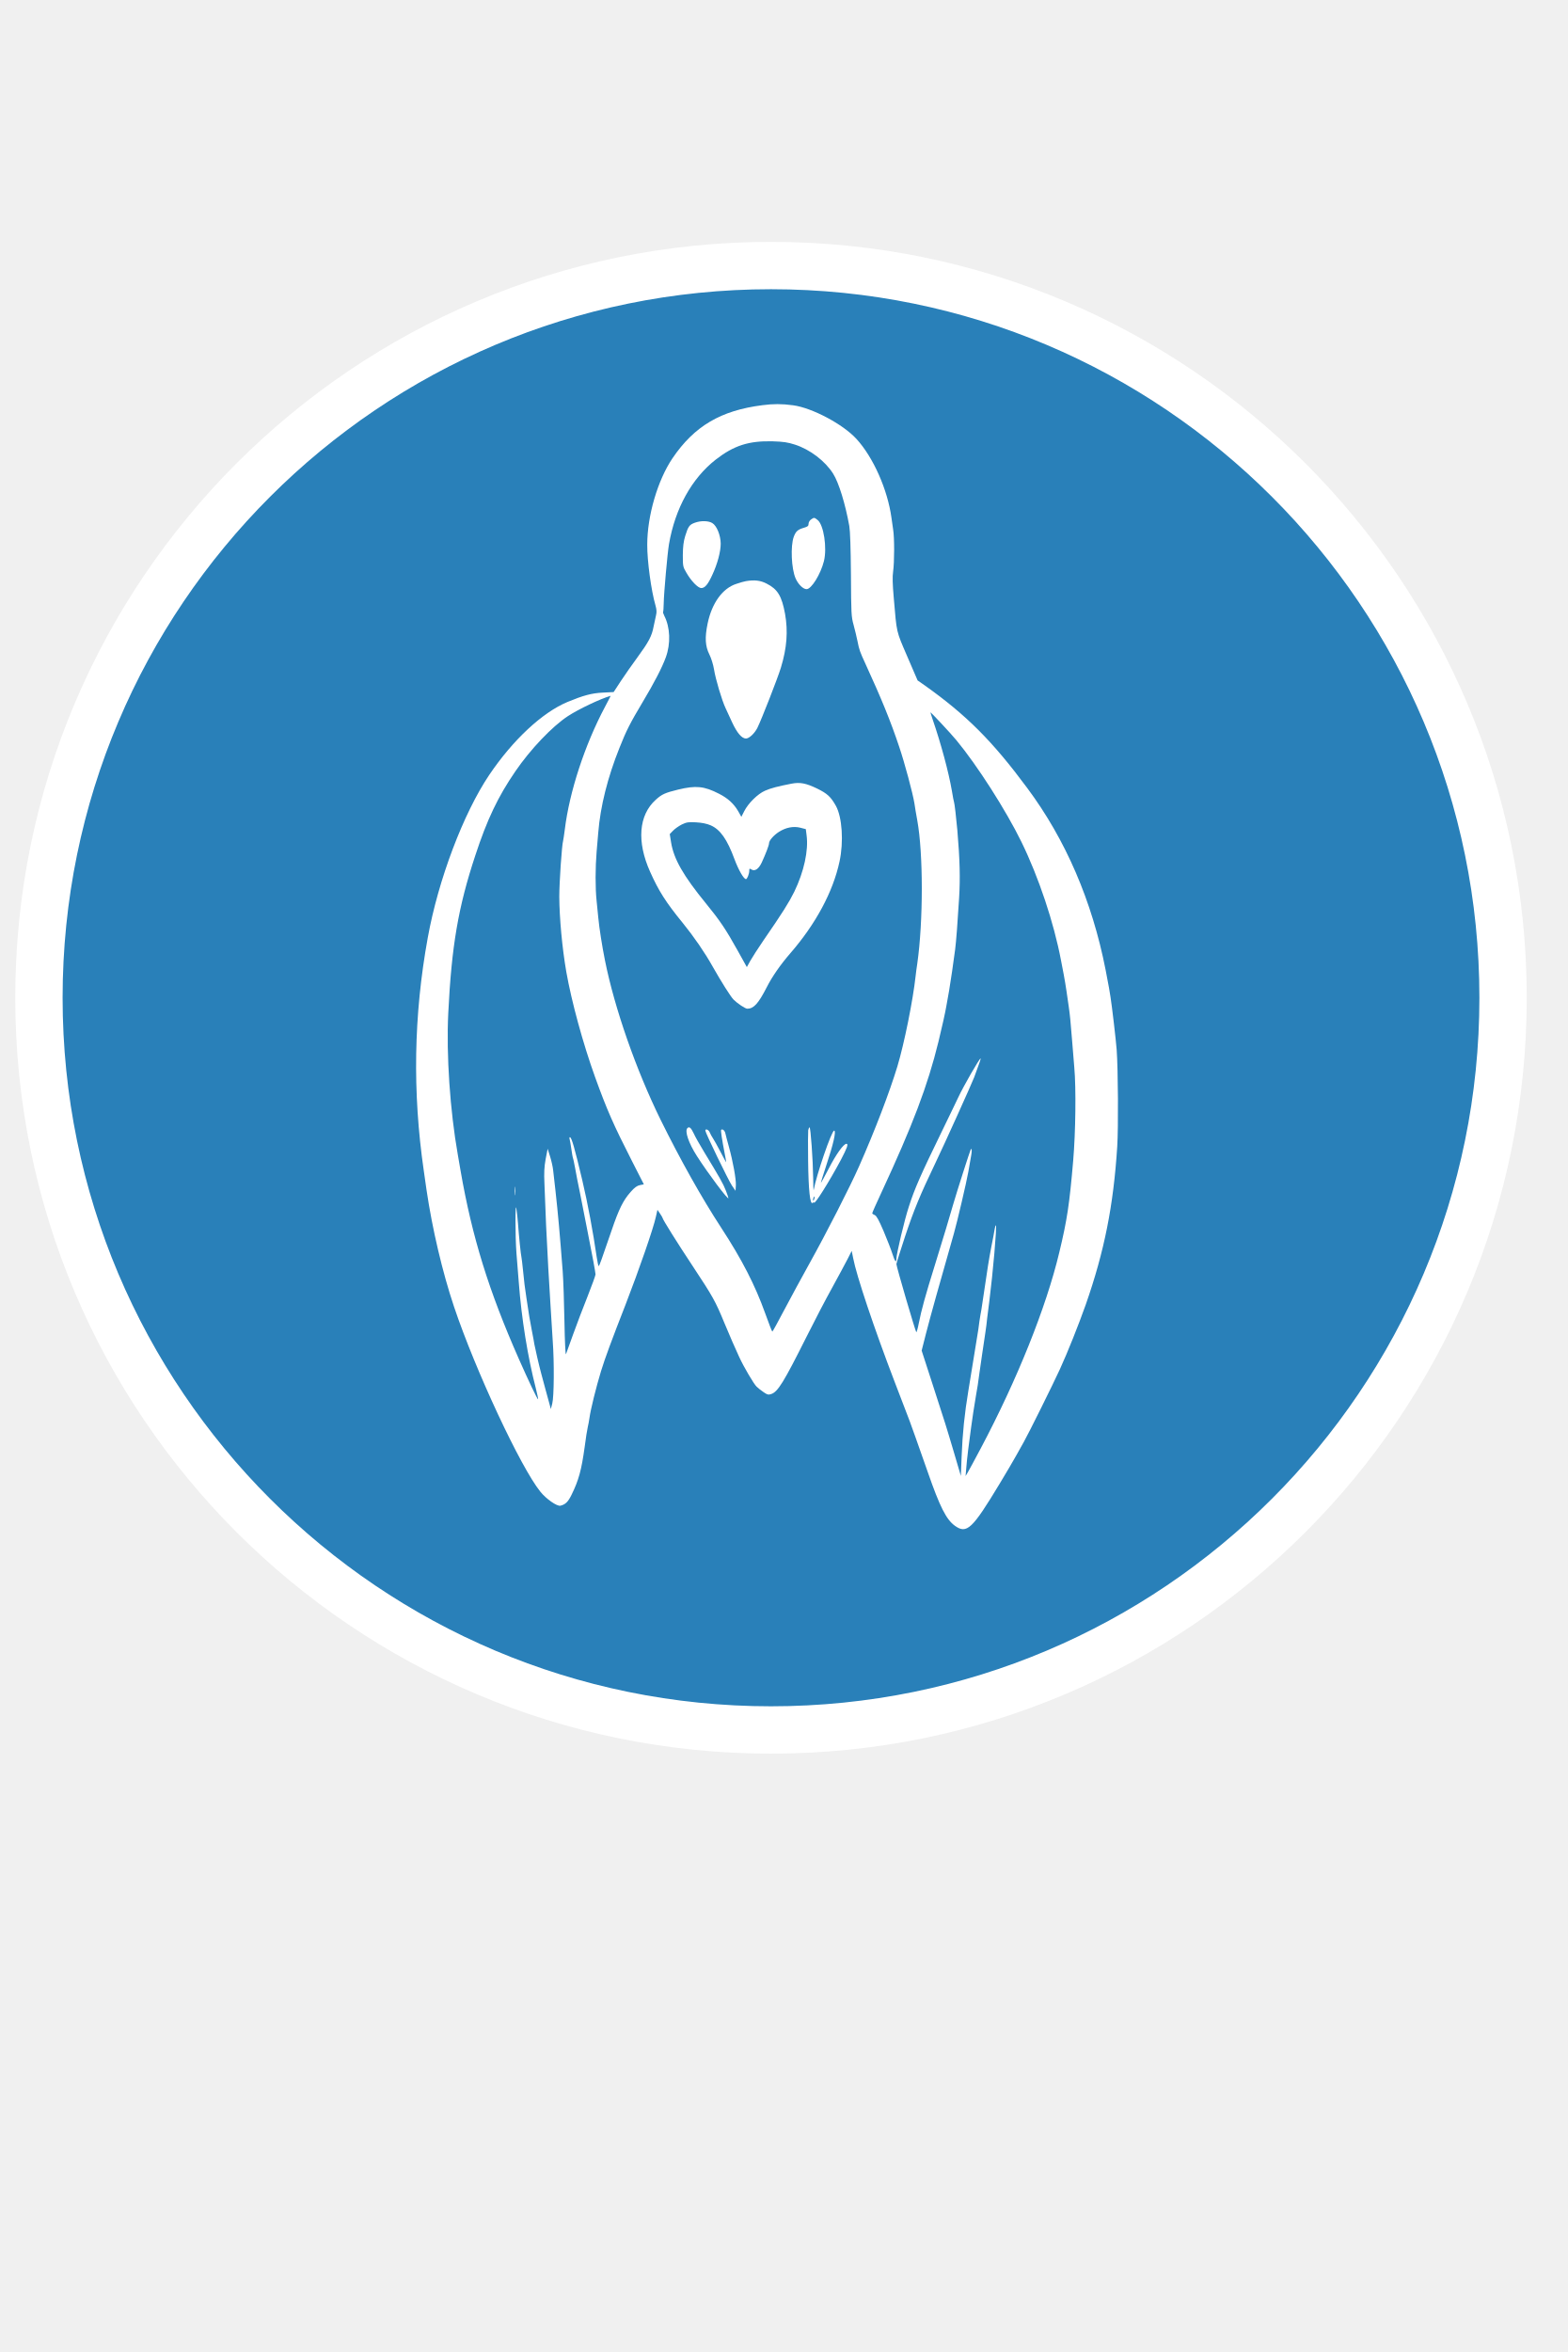
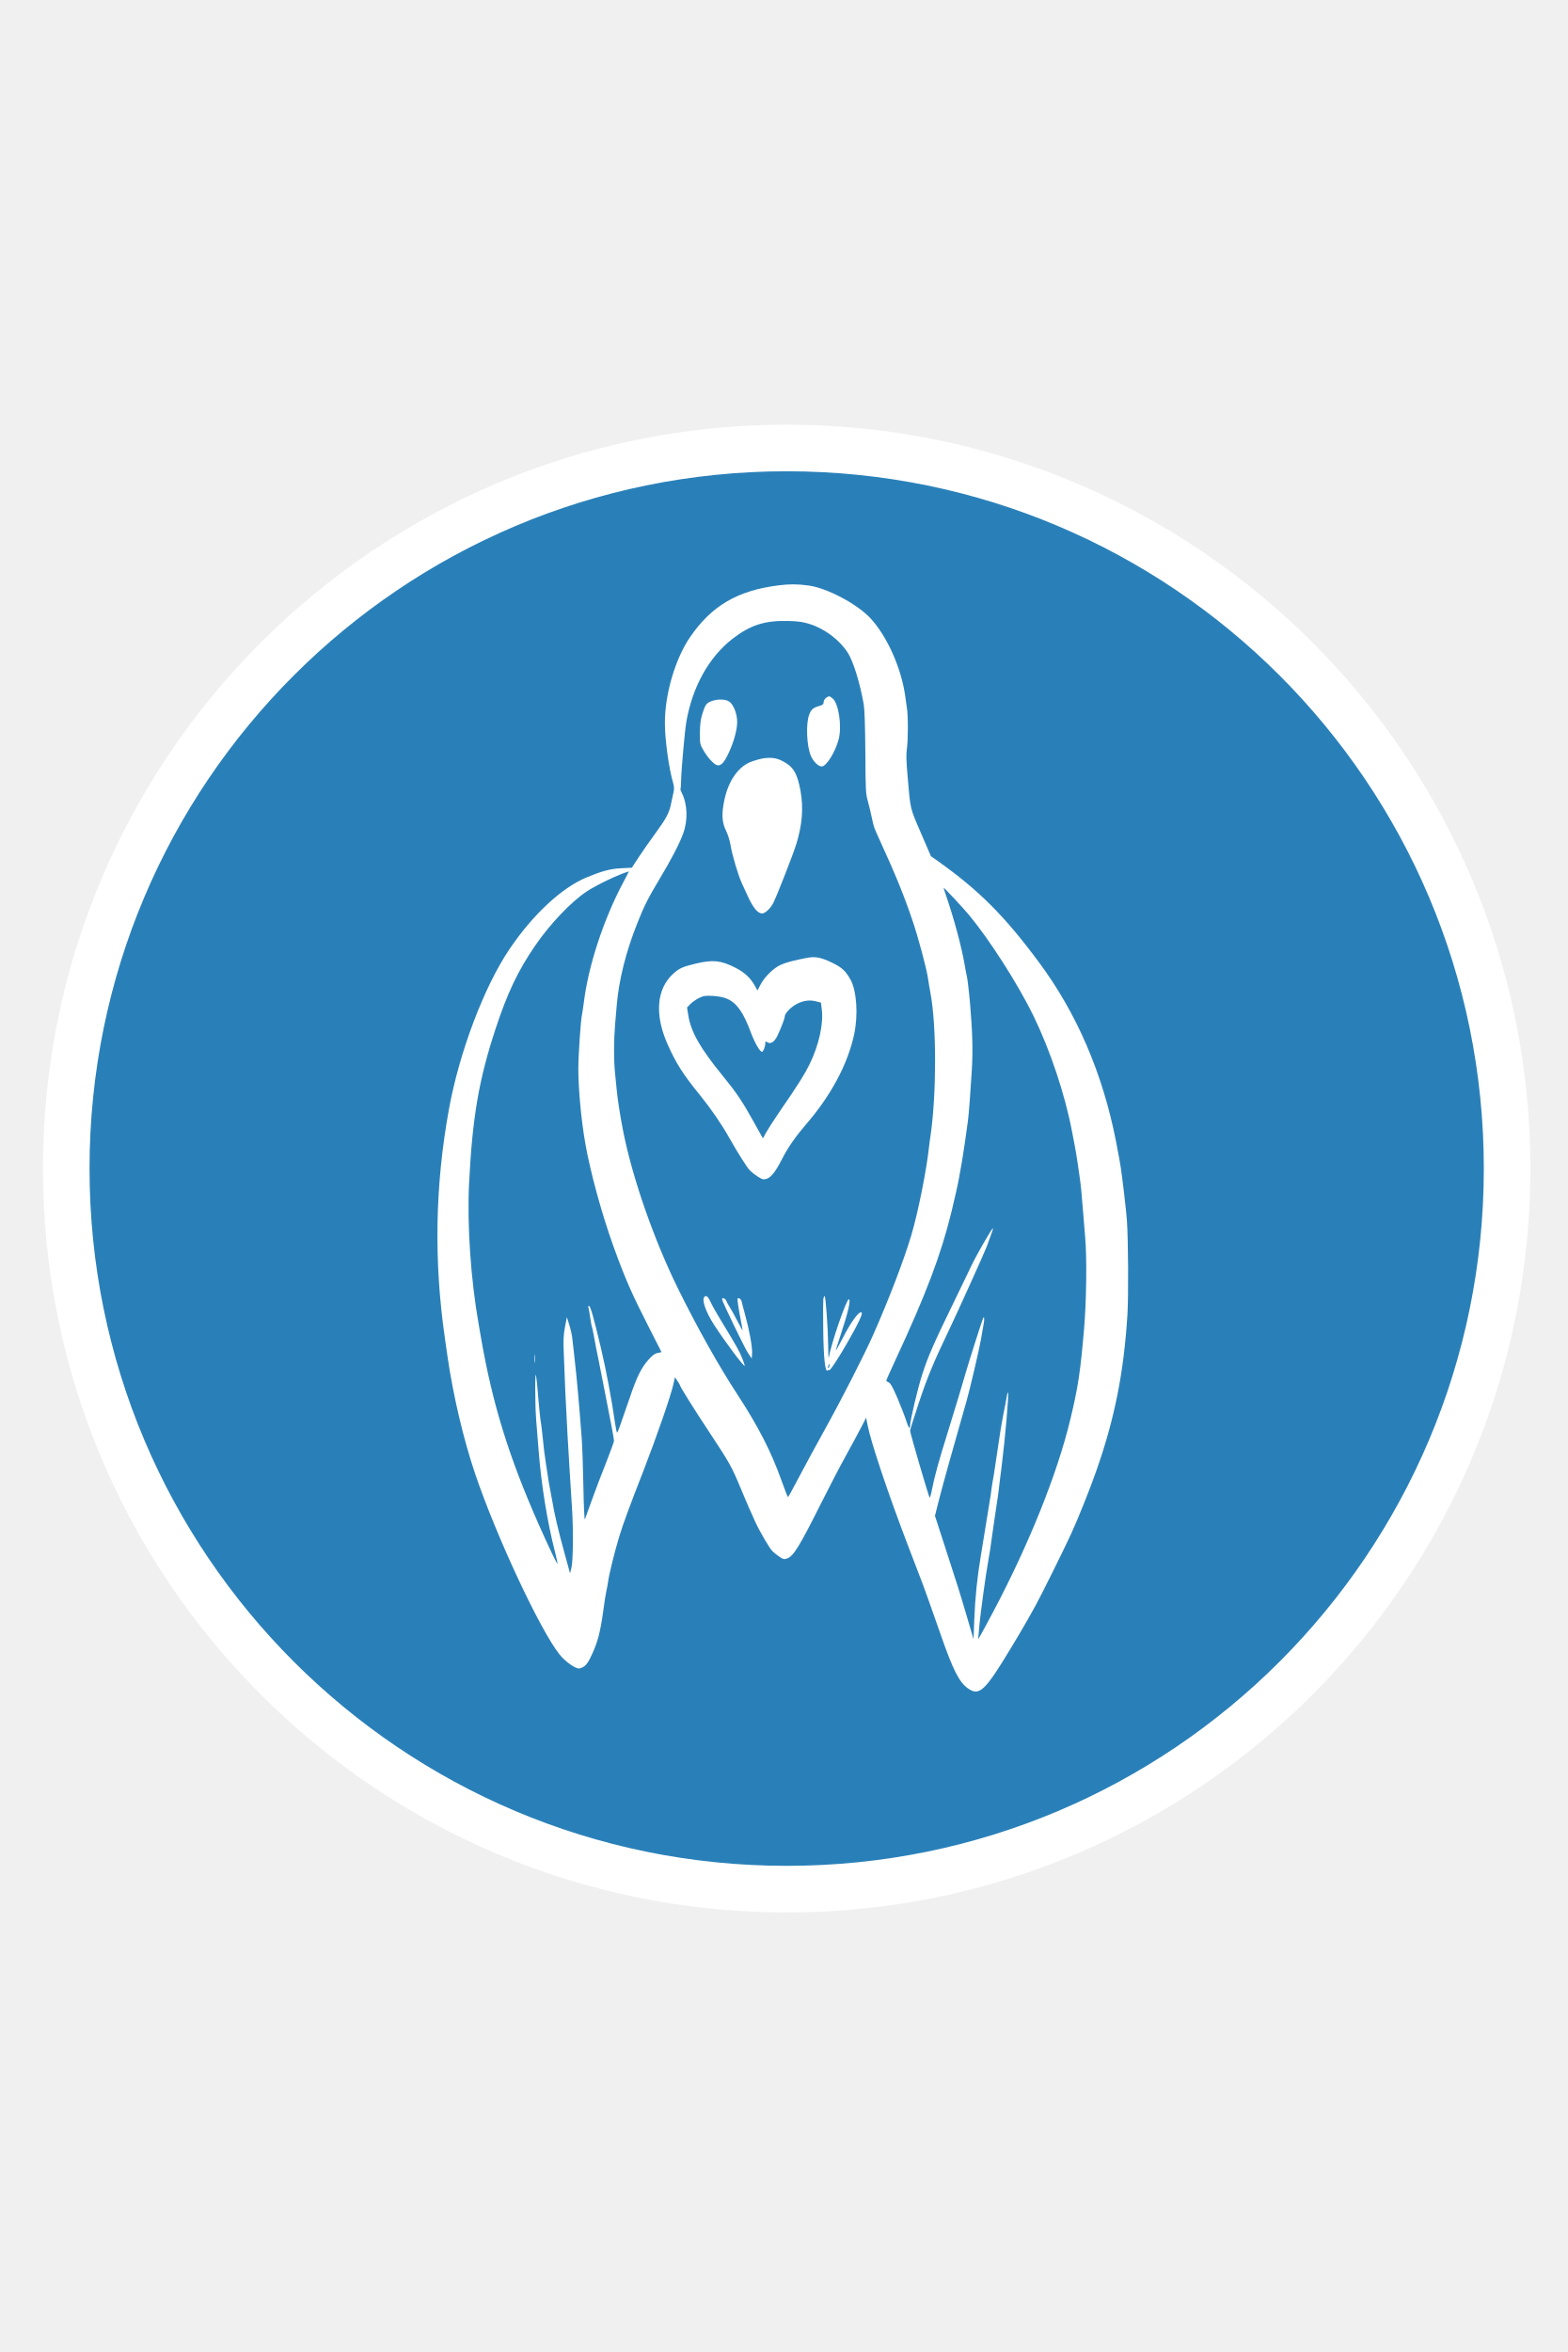
- <svg xmlns="http://www.w3.org/2000/svg" version="1.0" width="828pt" height="1242pt" viewBox="0 0 828 1242" preserveAspectRatio="xMidYMid meet">
-   <g>
-     <ellipse style="stroke: white; stroke-width: 25; fill: rgb(41, 128, 185);" cx="407.216" cy="526.877" rx="386.652" ry="386.652" />
-     <g transform="matrix(0.057998, 0, 0, -0.057998, 187.5208, 842.3711)" fill="white" stroke="none" style="">
-       <path d="M3710 10835 c-379 -48 -620 -190 -819 -483 -135 -200 -230 -523 -230 -787 -1 -148 36 -419 75 -553 11 -39 12 -62 5 -90 -5 -20 -15 -66 -22 -102 -16 -87 -45 -141 -146 -279 -47 -64 -115 -161 -152 -217 l-66 -101 -100 -5 c-101 -5 -177 -26 -320 -85 -230 -96 -497 -345 -712 -663 -236 -350 -465 -955 -561 -1485 -128 -704 -140 -1404 -36 -2120 8 -55 19 -134 25 -175 52 -353 145 -750 251 -1065 195 -580 607 -1462 786 -1683 53 -66 151 -134 182 -127 46 11 70 35 101 98 66 134 91 227 120 436 10 79 23 160 28 180 5 20 12 59 16 86 10 75 61 281 105 425 37 120 95 277 225 610 120 310 253 692 275 797 l14 62 23 -34 c13 -19 23 -36 23 -39 0 -13 136 -230 276 -441 183 -277 205 -316 287 -515 59 -141 90 -212 135 -310 41 -90 134 -248 159 -271 15 -15 45 -38 66 -52 32 -22 42 -24 68 -15 60 21 113 107 319 518 73 146 178 348 235 450 56 102 119 219 140 260 l38 75 13 -65 c30 -159 190 -637 379 -1130 65 -168 126 -327 136 -355 10 -27 34 -95 54 -150 20 -55 70 -197 111 -315 110 -316 168 -431 247 -488 108 -77 158 -30 407 383 57 94 124 208 150 255 26 47 58 103 70 125 41 72 267 527 329 663 71 155 169 401 235 587 170 486 253 904 287 1440 11 173 8 699 -5 880 -7 94 -44 407 -56 480 -5 28 -11 66 -14 85 -3 19 -17 93 -31 164 -123 627 -364 1186 -714 1656 -317 428 -555 665 -932 933 l-66 46 -94 218 c-103 239 -95 208 -123 533 -11 125 -13 194 -6 240 12 84 13 308 0 385 -5 33 -12 80 -15 105 -35 256 -166 552 -320 719 -122 133 -403 282 -575 305 -102 14 -181 14 -280 1z m296 -359 c137 -44 275 -149 348 -265 51 -80 111 -275 147 -476 8 -46 13 -198 15 -445 2 -352 3 -380 24 -455 12 -44 28 -111 36 -150 15 -77 22 -96 70 -200 149 -325 230 -523 309 -759 49 -144 124 -423 139 -516 3 -19 8 -51 11 -70 3 -19 10 -57 15 -85 55 -301 55 -920 0 -1305 -6 -36 -12 -86 -15 -112 -24 -221 -103 -613 -166 -823 -71 -234 -205 -585 -349 -910 -80 -182 -294 -601 -452 -885 -69 -124 -172 -314 -229 -422 -57 -109 -106 -198 -109 -198 -3 0 -32 75 -65 167 -93 258 -209 485 -400 778 -178 272 -375 624 -553 985 -222 452 -418 1011 -506 1450 -26 129 -52 294 -61 390 -3 30 -10 98 -15 150 -13 123 -12 305 0 450 6 63 12 142 15 175 19 236 85 501 193 770 61 154 96 224 209 413 109 182 179 318 213 411 46 125 40 274 -14 379 -8 16 -13 32 -11 34 3 3 5 38 6 79 1 86 34 458 48 539 56 325 207 598 425 769 166 129 302 173 521 167 96 -3 136 -9 201 -30z m-1730 -2388 c-183 -344 -324 -773 -366 -1118 -6 -47 -13 -92 -15 -100 -12 -40 -35 -381 -35 -510 1 -192 26 -466 64 -685 48 -272 152 -652 261 -955 110 -304 168 -436 337 -767 l108 -212 -35 -7 c-26 -5 -49 -21 -85 -62 -67 -75 -108 -157 -174 -352 -94 -274 -109 -315 -116 -323 -4 -4 -12 32 -19 80 -33 228 -82 492 -132 703 -68 287 -97 390 -112 390 -5 0 -6 -8 -3 -17 3 -10 10 -51 16 -92 6 -40 12 -76 14 -80 3 -4 11 -45 20 -91 8 -47 28 -150 45 -230 16 -80 46 -230 66 -335 20 -104 45 -234 56 -289 10 -54 19 -106 19 -115 0 -10 -33 -100 -73 -202 -41 -101 -99 -256 -131 -344 -31 -88 -61 -169 -65 -180 -5 -11 -11 122 -14 295 -3 173 -10 380 -16 460 -27 350 -42 518 -66 735 -8 72 -17 155 -21 185 -3 30 -16 87 -28 125 l-22 70 -18 -93 c-13 -73 -16 -123 -11 -230 3 -75 10 -245 15 -377 6 -132 15 -307 20 -390 5 -82 14 -233 20 -335 6 -102 15 -246 20 -320 15 -202 12 -515 -4 -575 l-13 -50 -12 45 c-7 25 -23 86 -37 135 -13 50 -31 115 -39 145 -19 70 -55 226 -62 265 -2 17 -13 73 -23 125 -18 92 -27 145 -49 295 -17 111 -19 133 -31 250 -6 61 -13 117 -15 125 -5 16 -23 192 -31 305 -3 39 -9 97 -14 130 -12 94 -12 -248 0 -402 6 -71 15 -189 21 -263 25 -332 82 -683 156 -969 13 -51 22 -95 20 -97 -5 -5 -89 172 -176 369 -273 618 -425 1108 -530 1712 -5 33 -17 98 -25 145 -71 402 -106 910 -87 1290 30 612 91 966 246 1435 108 329 207 536 364 765 138 202 336 410 481 505 97 63 292 156 388 184 1 1 -22 -45 -52 -101z m3200 -303 c192 -232 450 -636 592 -925 158 -323 296 -736 361 -1080 6 -30 17 -89 25 -130 8 -41 19 -109 25 -150 6 -41 15 -106 21 -145 11 -80 15 -117 30 -305 6 -74 15 -184 20 -245 17 -188 12 -590 -10 -847 -34 -397 -55 -540 -127 -838 -120 -502 -383 -1157 -716 -1785 -55 -104 -109 -203 -119 -220 l-18 -30 6 70 c5 74 29 268 44 370 5 33 14 96 20 140 7 44 18 114 25 155 12 65 20 117 30 195 4 30 43 300 56 382 6 40 13 94 15 120 3 26 12 98 20 158 33 259 70 682 60 692 -3 3 -8 -12 -11 -33 -3 -22 -17 -95 -31 -164 -23 -121 -32 -177 -75 -470 -11 -74 -21 -142 -24 -150 -2 -8 -6 -33 -9 -56 -5 -46 -11 -83 -31 -204 -8 -47 -24 -143 -35 -215 -11 -71 -27 -168 -35 -215 -34 -204 -53 -386 -61 -595 l-7 -179 -63 214 c-74 249 -72 243 -198 631 l-96 296 39 154 c45 174 118 434 255 914 30 105 114 464 131 560 9 55 21 122 26 149 8 42 6 69 -4 55 -6 -9 -128 -390 -158 -494 -38 -132 -85 -289 -172 -570 -81 -259 -121 -404 -143 -518 -9 -48 -20 -85 -23 -82 -9 10 -181 597 -181 620 0 8 36 121 79 252 80 240 136 376 276 668 81 168 334 729 353 780 6 17 22 61 36 99 15 38 25 71 23 73 -7 7 -158 -255 -205 -357 -27 -58 -96 -199 -152 -315 -187 -384 -245 -515 -296 -675 -41 -123 -114 -434 -114 -477 0 -42 -15 -23 -37 47 -12 38 -48 130 -80 206 -44 102 -64 138 -80 145 -13 5 -23 12 -23 17 0 5 36 87 81 183 288 620 424 978 522 1379 31 126 63 270 72 325 14 81 16 91 25 140 9 50 45 291 55 375 9 68 23 253 36 468 11 181 7 346 -16 617 -10 114 -26 248 -30 255 -2 3 -11 50 -20 105 -29 169 -100 432 -175 649 -11 33 -20 61 -20 64 0 7 184 -190 236 -253z" />
-       <path d="M4152 9794 c-12 -8 -22 -26 -22 -39 0 -20 -8 -26 -42 -36 -56 -16 -74 -32 -93 -83 -30 -83 -22 -289 17 -378 23 -53 68 -98 100 -98 44 0 128 136 158 255 30 121 -2 332 -58 375 -30 24 -32 24 -60 4z" />
-       <path d="M3095 9765 c-50 -18 -61 -33 -88 -120 -16 -52 -21 -97 -22 -175 0 -101 1 -107 33 -161 43 -75 105 -139 135 -139 33 0 61 33 101 121 47 101 76 211 76 284 -1 76 -36 163 -77 187 -34 21 -103 23 -158 3z" />
-       <path d="M3560 9233 c-14 -2 -53 -13 -88 -25 -125 -40 -222 -174 -261 -360 -27 -130 -22 -207 16 -283 17 -34 35 -92 42 -135 14 -89 72 -284 106 -355 13 -27 40 -86 60 -130 44 -94 87 -145 125 -145 29 0 78 46 104 97 36 72 186 455 214 548 55 180 66 331 38 490 -30 163 -68 225 -167 275 -57 30 -112 36 -189 23z" />
-       <path d="M3975 7389 c-119 -23 -190 -41 -241 -64 -67 -29 -154 -115 -190 -187 l-26 -51 -28 50 c-40 69 -94 119 -175 160 -136 70 -211 77 -373 38 -118 -29 -148 -42 -204 -93 -155 -140 -174 -381 -51 -655 77 -173 144 -279 298 -467 103 -127 201 -270 271 -395 78 -138 165 -276 191 -302 36 -36 107 -83 125 -83 59 0 101 47 177 195 49 97 125 206 215 310 231 266 389 559 448 835 39 180 24 404 -33 507 -46 82 -78 112 -172 158 -100 48 -154 59 -232 44z m-737 -379 c88 -38 151 -128 218 -310 37 -99 84 -180 104 -180 11 0 30 48 30 76 0 21 2 23 19 12 32 -20 67 4 95 64 35 76 66 156 66 174 0 25 42 73 90 104 63 40 131 54 195 38 l50 -13 7 -55 c19 -138 -24 -334 -112 -515 -48 -97 -104 -187 -282 -445 -47 -69 -100 -151 -118 -183 l-32 -58 -84 151 c-106 191 -162 274 -288 428 -207 253 -294 406 -318 557 l-12 75 30 31 c16 17 52 42 79 56 44 21 60 24 130 20 53 -3 98 -12 133 -27z" />
-       <path d="M3027 4253 c-27 -26 11 -137 86 -254 101 -158 287 -406 287 -383 0 6 -11 37 -24 70 -23 60 -56 118 -196 348 -40 66 -84 143 -97 173 -23 49 -40 63 -56 46z" />
-       <path d="M4127 4234 c-2 -14 -3 -139 -1 -278 3 -268 18 -404 41 -384 7 6 13 7 13 4 0 -31 140 192 245 389 56 107 70 145 50 145 -26 0 -93 -93 -161 -225 -38 -73 -70 -132 -72 -130 -1 1 20 69 47 151 67 200 95 324 74 324 -23 0 -162 -406 -186 -540 -2 -14 -5 36 -5 110 -2 160 -23 460 -33 460 -4 0 -9 -12 -12 -26z m56 -624 c-3 -12 -8 -19 -11 -16 -5 6 5 36 12 36 2 0 2 -9 -1 -20z" />
-       <path d="M3190 4230 c0 -19 210 -453 242 -500 l33 -48 3 50 c3 55 -26 216 -64 353 -14 50 -28 103 -31 118 -5 27 -27 46 -39 34 -5 -5 8 -91 32 -214 8 -40 14 -76 14 -80 0 -4 -23 37 -51 92 -29 55 -60 112 -70 126 -10 15 -23 38 -29 53 -9 24 -40 37 -40 16z" />
-       <path d="M1453 3680 c0 -36 2 -50 4 -32 2 17 2 47 0 65 -2 17 -4 3 -4 -33z" />
+ <svg xmlns="http://www.w3.org/2000/svg" version="1.0" width="828pt" height="1242pt" viewBox="-14.423 94.849 841.367 824.8" preserveAspectRatio="xMidYMid meet">
+   <g transform="matrix(1, 0, 0, 1, 0.566019, -23.62117)">
+     <g>
+       <g>
+         <ellipse style="stroke: white; stroke-width: 25; fill: rgb(41, 128, 185);" cx="407.216" cy="526.877" rx="386.652" ry="386.652" />
+         <g transform="matrix(0.057998, 0, 0, -0.057998, 187.5208, 842.3711)" fill="white" stroke="none" style="">
+           <path d="M3710 10835 c-379 -48 -620 -190 -819 -483 -135 -200 -230 -523 -230 -787 -1 -148 36 -419 75 -553 11 -39 12 -62 5 -90 -5 -20 -15 -66 -22 -102 -16 -87 -45 -141 -146 -279 -47 -64 -115 -161 -152 -217 l-66 -101 -100 -5 c-101 -5 -177 -26 -320 -85 -230 -96 -497 -345 -712 -663 -236 -350 -465 -955 -561 -1485 -128 -704 -140 -1404 -36 -2120 8 -55 19 -134 25 -175 52 -353 145 -750 251 -1065 195 -580 607 -1462 786 -1683 53 -66 151 -134 182 -127 46 11 70 35 101 98 66 134 91 227 120 436 10 79 23 160 28 180 5 20 12 59 16 86 10 75 61 281 105 425 37 120 95 277 225 610 120 310 253 692 275 797 l14 62 23 -34 c13 -19 23 -36 23 -39 0 -13 136 -230 276 -441 183 -277 205 -316 287 -515 59 -141 90 -212 135 -310 41 -90 134 -248 159 -271 15 -15 45 -38 66 -52 32 -22 42 -24 68 -15 60 21 113 107 319 518 73 146 178 348 235 450 56 102 119 219 140 260 l38 75 13 -65 c30 -159 190 -637 379 -1130 65 -168 126 -327 136 -355 10 -27 34 -95 54 -150 20 -55 70 -197 111 -315 110 -316 168 -431 247 -488 108 -77 158 -30 407 383 57 94 124 208 150 255 26 47 58 103 70 125 41 72 267 527 329 663 71 155 169 401 235 587 170 486 253 904 287 1440 11 173 8 699 -5 880 -7 94 -44 407 -56 480 -5 28 -11 66 -14 85 -3 19 -17 93 -31 164 -123 627 -364 1186 -714 1656 -317 428 -555 665 -932 933 l-66 46 -94 218 c-103 239 -95 208 -123 533 -11 125 -13 194 -6 240 12 84 13 308 0 385 -5 33 -12 80 -15 105 -35 256 -166 552 -320 719 -122 133 -403 282 -575 305 -102 14 -181 14 -280 1z m296 -359 c137 -44 275 -149 348 -265 51 -80 111 -275 147 -476 8 -46 13 -198 15 -445 2 -352 3 -380 24 -455 12 -44 28 -111 36 -150 15 -77 22 -96 70 -200 149 -325 230 -523 309 -759 49 -144 124 -423 139 -516 3 -19 8 -51 11 -70 3 -19 10 -57 15 -85 55 -301 55 -920 0 -1305 -6 -36 -12 -86 -15 -112 -24 -221 -103 -613 -166 -823 -71 -234 -205 -585 -349 -910 -80 -182 -294 -601 -452 -885 -69 -124 -172 -314 -229 -422 -57 -109 -106 -198 -109 -198 -3 0 -32 75 -65 167 -93 258 -209 485 -400 778 -178 272 -375 624 -553 985 -222 452 -418 1011 -506 1450 -26 129 -52 294 -61 390 -3 30 -10 98 -15 150 -13 123 -12 305 0 450 6 63 12 142 15 175 19 236 85 501 193 770 61 154 96 224 209 413 109 182 179 318 213 411 46 125 40 274 -14 379 -8 16 -13 32 -11 34 3 3 5 38 6 79 1 86 34 458 48 539 56 325 207 598 425 769 166 129 302 173 521 167 96 -3 136 -9 201 -30z m-1730 -2388 c-183 -344 -324 -773 -366 -1118 -6 -47 -13 -92 -15 -100 -12 -40 -35 -381 -35 -510 1 -192 26 -466 64 -685 48 -272 152 -652 261 -955 110 -304 168 -436 337 -767 l108 -212 -35 -7 c-26 -5 -49 -21 -85 -62 -67 -75 -108 -157 -174 -352 -94 -274 -109 -315 -116 -323 -4 -4 -12 32 -19 80 -33 228 -82 492 -132 703 -68 287 -97 390 -112 390 -5 0 -6 -8 -3 -17 3 -10 10 -51 16 -92 6 -40 12 -76 14 -80 3 -4 11 -45 20 -91 8 -47 28 -150 45 -230 16 -80 46 -230 66 -335 20 -104 45 -234 56 -289 10 -54 19 -106 19 -115 0 -10 -33 -100 -73 -202 -41 -101 -99 -256 -131 -344 -31 -88 -61 -169 -65 -180 -5 -11 -11 122 -14 295 -3 173 -10 380 -16 460 -27 350 -42 518 -66 735 -8 72 -17 155 -21 185 -3 30 -16 87 -28 125 l-22 70 -18 -93 c-13 -73 -16 -123 -11 -230 3 -75 10 -245 15 -377 6 -132 15 -307 20 -390 5 -82 14 -233 20 -335 6 -102 15 -246 20 -320 15 -202 12 -515 -4 -575 l-13 -50 -12 45 c-7 25 -23 86 -37 135 -13 50 -31 115 -39 145 -19 70 -55 226 -62 265 -2 17 -13 73 -23 125 -18 92 -27 145 -49 295 -17 111 -19 133 -31 250 -6 61 -13 117 -15 125 -5 16 -23 192 -31 305 -3 39 -9 97 -14 130 -12 94 -12 -248 0 -402 6 -71 15 -189 21 -263 25 -332 82 -683 156 -969 13 -51 22 -95 20 -97 -5 -5 -89 172 -176 369 -273 618 -425 1108 -530 1712 -5 33 -17 98 -25 145 -71 402 -106 910 -87 1290 30 612 91 966 246 1435 108 329 207 536 364 765 138 202 336 410 481 505 97 63 292 156 388 184 1 1 -22 -45 -52 -101z m3200 -303 c192 -232 450 -636 592 -925 158 -323 296 -736 361 -1080 6 -30 17 -89 25 -130 8 -41 19 -109 25 -150 6 -41 15 -106 21 -145 11 -80 15 -117 30 -305 6 -74 15 -184 20 -245 17 -188 12 -590 -10 -847 -34 -397 -55 -540 -127 -838 -120 -502 -383 -1157 -716 -1785 -55 -104 -109 -203 -119 -220 l-18 -30 6 70 c5 74 29 268 44 370 5 33 14 96 20 140 7 44 18 114 25 155 12 65 20 117 30 195 4 30 43 300 56 382 6 40 13 94 15 120 3 26 12 98 20 158 33 259 70 682 60 692 -3 3 -8 -12 -11 -33 -3 -22 -17 -95 -31 -164 -23 -121 -32 -177 -75 -470 -11 -74 -21 -142 -24 -150 -2 -8 -6 -33 -9 -56 -5 -46 -11 -83 -31 -204 -8 -47 -24 -143 -35 -215 -11 -71 -27 -168 -35 -215 -34 -204 -53 -386 -61 -595 l-7 -179 -63 214 c-74 249 -72 243 -198 631 l-96 296 39 154 c45 174 118 434 255 914 30 105 114 464 131 560 9 55 21 122 26 149 8 42 6 69 -4 55 -6 -9 -128 -390 -158 -494 -38 -132 -85 -289 -172 -570 -81 -259 -121 -404 -143 -518 -9 -48 -20 -85 -23 -82 -9 10 -181 597 -181 620 0 8 36 121 79 252 80 240 136 376 276 668 81 168 334 729 353 780 6 17 22 61 36 99 15 38 25 71 23 73 -7 7 -158 -255 -205 -357 -27 -58 -96 -199 -152 -315 -187 -384 -245 -515 -296 -675 -41 -123 -114 -434 -114 -477 0 -42 -15 -23 -37 47 -12 38 -48 130 -80 206 -44 102 -64 138 -80 145 -13 5 -23 12 -23 17 0 5 36 87 81 183 288 620 424 978 522 1379 31 126 63 270 72 325 14 81 16 91 25 140 9 50 45 291 55 375 9 68 23 253 36 468 11 181 7 346 -16 617 -10 114 -26 248 -30 255 -2 3 -11 50 -20 105 -29 169 -100 432 -175 649 -11 33 -20 61 -20 64 0 7 184 -190 236 -253z" />
+           <path d="M4152 9794 c-12 -8 -22 -26 -22 -39 0 -20 -8 -26 -42 -36 -56 -16 -74 -32 -93 -83 -30 -83 -22 -289 17 -378 23 -53 68 -98 100 -98 44 0 128 136 158 255 30 121 -2 332 -58 375 -30 24 -32 24 -60 4z" />
+           <path d="M3095 9765 c-50 -18 -61 -33 -88 -120 -16 -52 -21 -97 -22 -175 0 -101 1 -107 33 -161 43 -75 105 -139 135 -139 33 0 61 33 101 121 47 101 76 211 76 284 -1 76 -36 163 -77 187 -34 21 -103 23 -158 3z" />
+           <path d="M3560 9233 c-14 -2 -53 -13 -88 -25 -125 -40 -222 -174 -261 -360 -27 -130 -22 -207 16 -283 17 -34 35 -92 42 -135 14 -89 72 -284 106 -355 13 -27 40 -86 60 -130 44 -94 87 -145 125 -145 29 0 78 46 104 97 36 72 186 455 214 548 55 180 66 331 38 490 -30 163 -68 225 -167 275 -57 30 -112 36 -189 23z" />
+           <path d="M3975 7389 c-119 -23 -190 -41 -241 -64 -67 -29 -154 -115 -190 -187 l-26 -51 -28 50 c-40 69 -94 119 -175 160 -136 70 -211 77 -373 38 -118 -29 -148 -42 -204 -93 -155 -140 -174 -381 -51 -655 77 -173 144 -279 298 -467 103 -127 201 -270 271 -395 78 -138 165 -276 191 -302 36 -36 107 -83 125 -83 59 0 101 47 177 195 49 97 125 206 215 310 231 266 389 559 448 835 39 180 24 404 -33 507 -46 82 -78 112 -172 158 -100 48 -154 59 -232 44z m-737 -379 c88 -38 151 -128 218 -310 37 -99 84 -180 104 -180 11 0 30 48 30 76 0 21 2 23 19 12 32 -20 67 4 95 64 35 76 66 156 66 174 0 25 42 73 90 104 63 40 131 54 195 38 l50 -13 7 -55 c19 -138 -24 -334 -112 -515 -48 -97 -104 -187 -282 -445 -47 -69 -100 -151 -118 -183 l-32 -58 -84 151 c-106 191 -162 274 -288 428 -207 253 -294 406 -318 557 l-12 75 30 31 c16 17 52 42 79 56 44 21 60 24 130 20 53 -3 98 -12 133 -27z" />
+           <path d="M3027 4253 c-27 -26 11 -137 86 -254 101 -158 287 -406 287 -383 0 6 -11 37 -24 70 -23 60 -56 118 -196 348 -40 66 -84 143 -97 173 -23 49 -40 63 -56 46z" />
+           <path d="M4127 4234 c-2 -14 -3 -139 -1 -278 3 -268 18 -404 41 -384 7 6 13 7 13 4 0 -31 140 192 245 389 56 107 70 145 50 145 -26 0 -93 -93 -161 -225 -38 -73 -70 -132 -72 -130 -1 1 20 69 47 151 67 200 95 324 74 324 -23 0 -162 -406 -186 -540 -2 -14 -5 36 -5 110 -2 160 -23 460 -33 460 -4 0 -9 -12 -12 -26z m56 -624 c-3 -12 -8 -19 -11 -16 -5 6 5 36 12 36 2 0 2 -9 -1 -20z" />
+           <path d="M3190 4230 c0 -19 210 -453 242 -500 l33 -48 3 50 c3 55 -26 216 -64 353 -14 50 -28 103 -31 118 -5 27 -27 46 -39 34 -5 -5 8 -91 32 -214 8 -40 14 -76 14 -80 0 -4 -23 37 -51 92 -29 55 -60 112 -70 126 -10 15 -23 38 -29 53 -9 24 -40 37 -40 16z" />
+           <path d="M1453 3680 c0 -36 2 -50 4 -32 2 17 2 47 0 65 -2 17 -4 3 -4 -33z" />
+         </g>
+       </g>
    </g>
  </g>
</svg>
